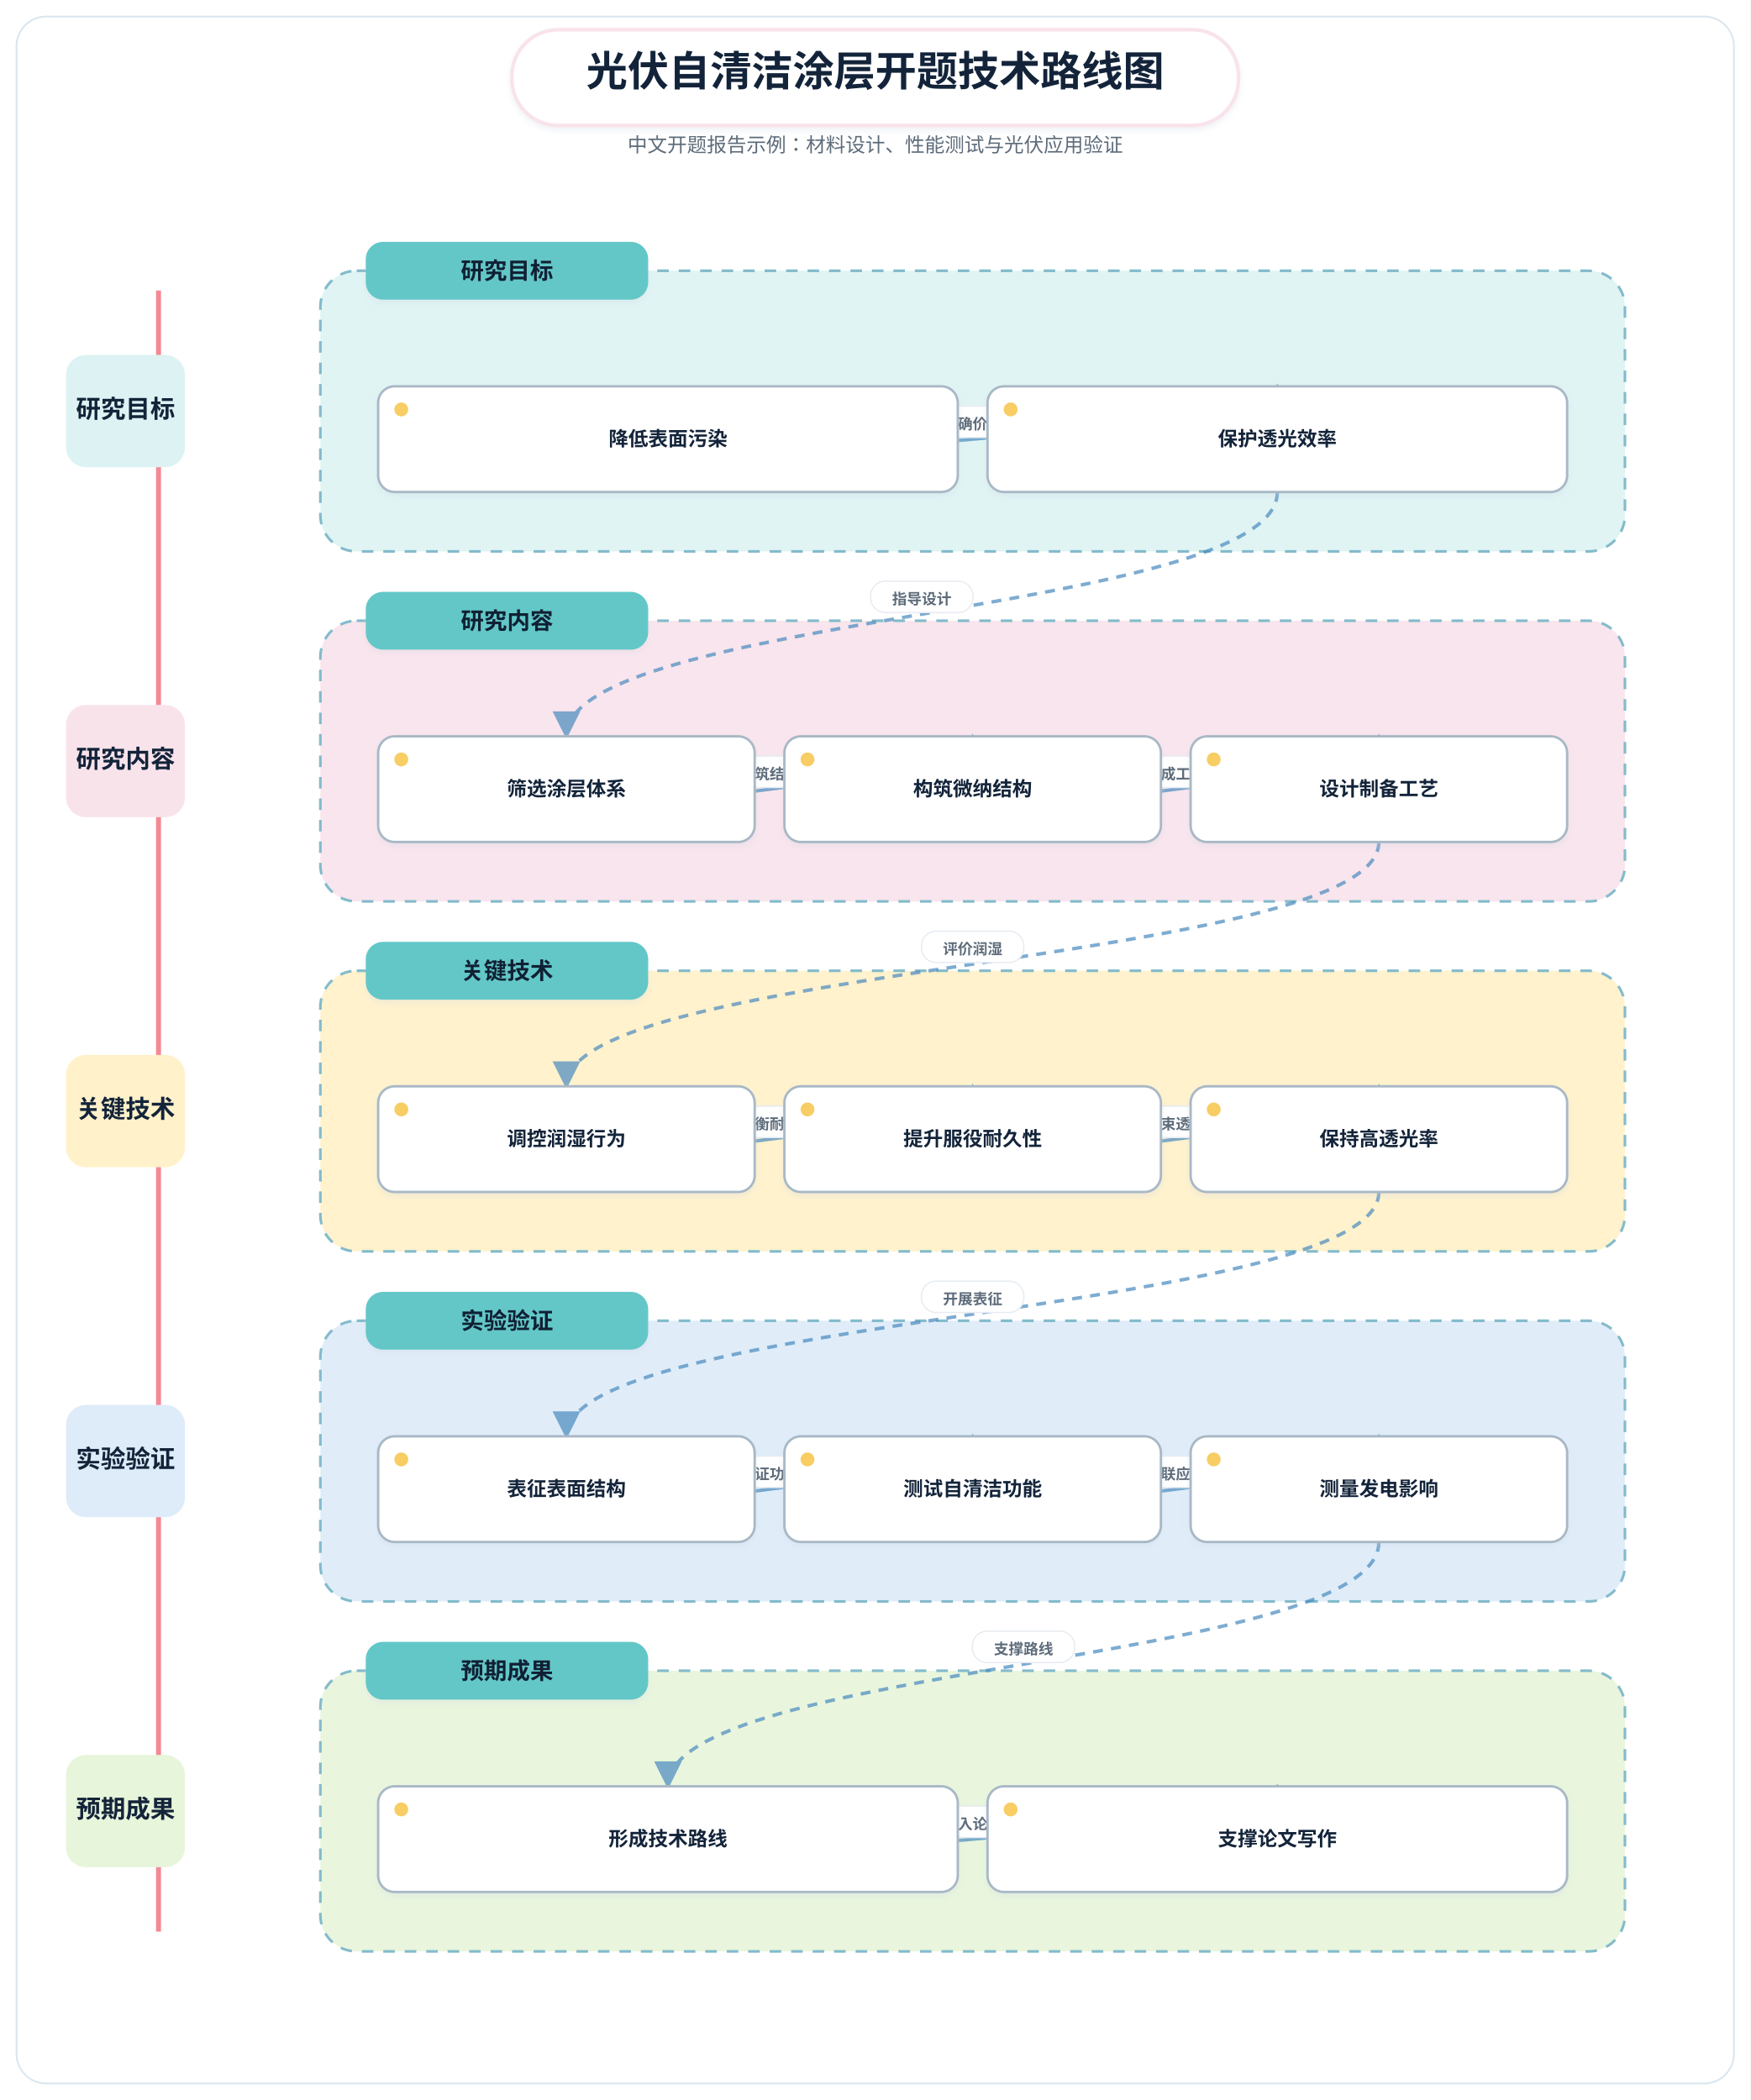
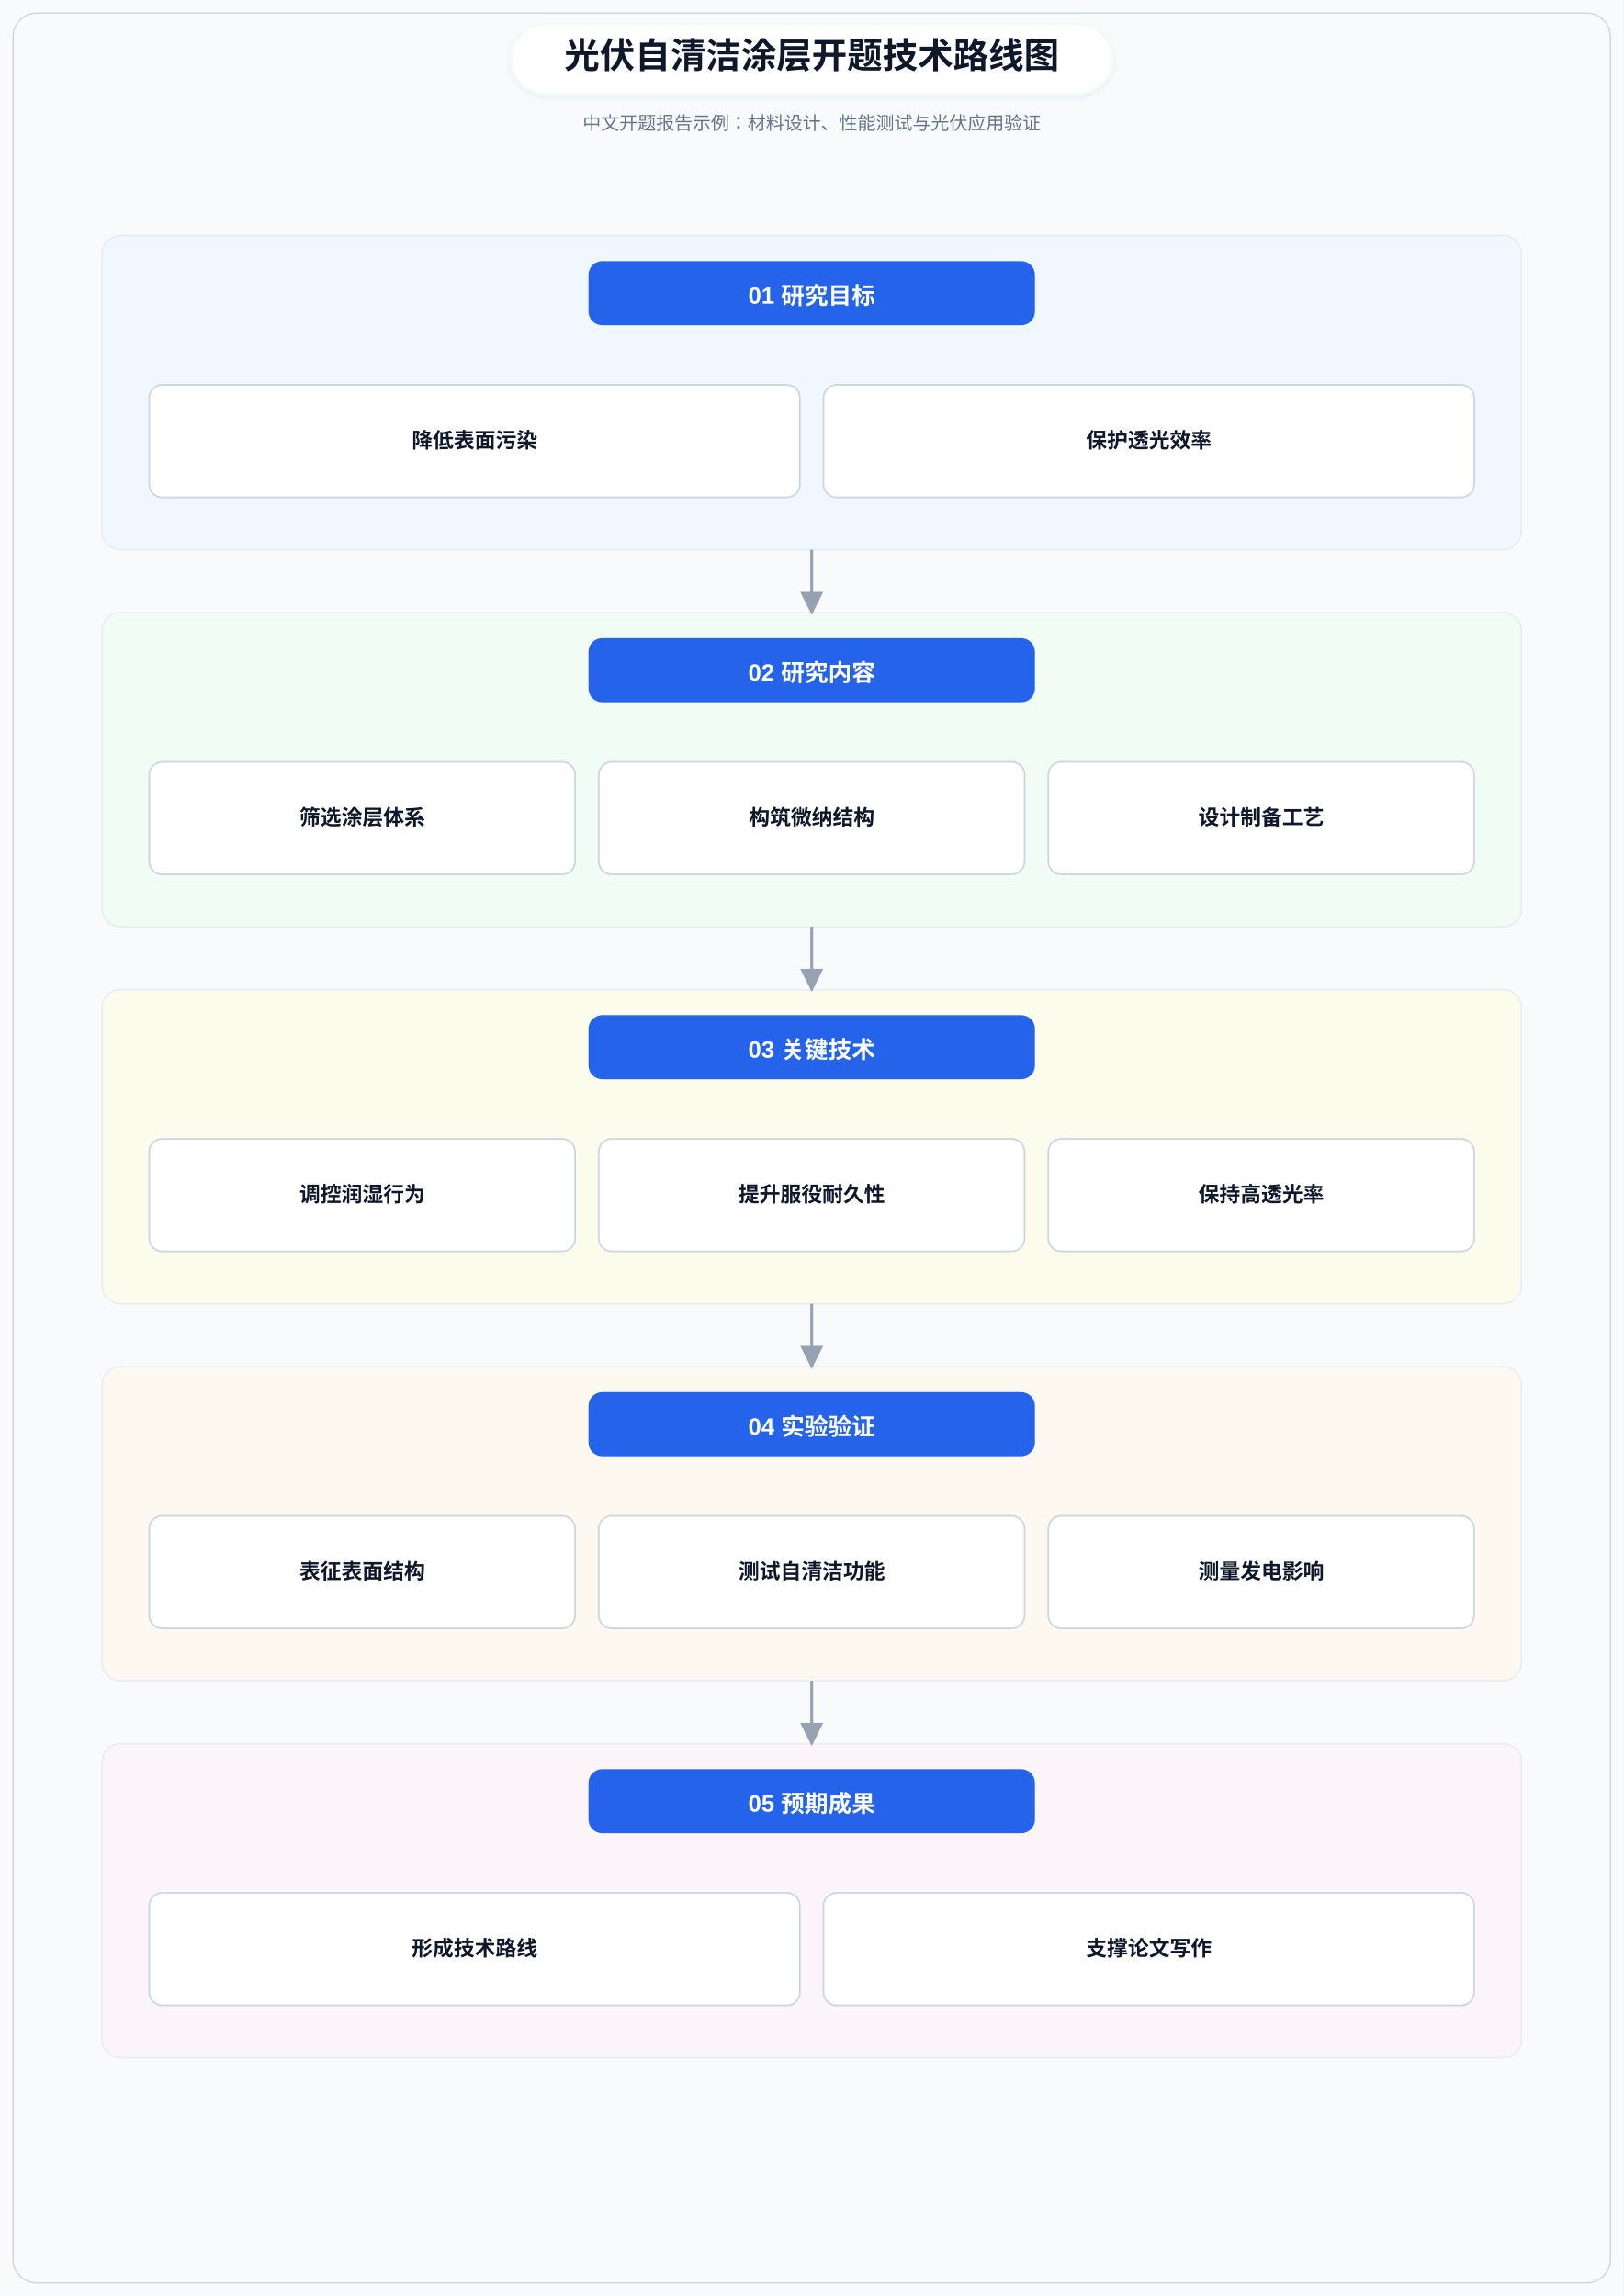
- <svg xmlns="http://www.w3.org/2000/svg" width="1060" height="1272" viewBox="0 0 1060 1272">
+ <svg xmlns="http://www.w3.org/2000/svg" width="1240" height="1754" viewBox="0 0 1240 1754">
  <defs>
    <marker id="arrow" viewBox="0 0 10 10" refX="9" refY="5" markerWidth="8" markerHeight="8" orient="auto-start-reverse">
-       <path d="M 0 0 L 10 5 L 0 10 z" fill="#4C8CBF" />
+       <path d="M 0 0 L 10 5 L 0 10 z" fill="#64748B" />
    </marker>
    <filter id="softShadow" x="-20%" y="-20%" width="140%" height="140%">
      <feDropShadow dx="0" dy="2" stdDeviation="2" flood-color="#CBD5E1" flood-opacity="0.32" />
    </filter>
  </defs>
-   <rect width="100%" height="100%" fill="#FFFFFF" />
-   <rect x="10.0" y="10.0" width="1040.0" height="1252.0" rx="18" fill="none" stroke="#D8E5EE" stroke-width="1.0" />
-   <rect x="310.0" y="18.0" width="440.0" height="58.0" rx="28" fill="#FFFFFF" stroke="#F9E3EB" stroke-width="2.2" filter="url(#softShadow)" />
-   <text x="530.0" y="52.0" text-anchor="middle" font-size="25" font-family="Arial, Helvetica, sans-serif" font-weight="700" fill="#13243A">光伏自清洁涂层开题技术路线图</text>
-   <text x="530.0" y="92.0" text-anchor="middle" font-size="12" font-family="Arial, Helvetica, sans-serif" font-weight="400" fill="#5D6B7A">中文开题报告示例：材料设计、性能测试与光伏应用验证</text>
-   <line x1="96.0" y1="176.0" x2="96.0" y2="1170.0" stroke="#F36F7B" stroke-width="3" opacity="0.82" />
-   <circle cx="96.0" cy="249.0" r="7" fill="#F36F7B" />
-   <rect x="40.0" y="215.0" width="72.0" height="68.0" rx="12" fill="#DDF3F3" stroke="none" stroke-width="1.5" />
-   <text x="76.0" y="253.0" text-anchor="middle" font-size="15" font-family="Arial, Helvetica, sans-serif" font-weight="700" fill="#13243A">研究目标</text>
-   <circle cx="96.0" cy="461.0" r="7" fill="#F36F7B" />
-   <rect x="40.0" y="427.0" width="72.0" height="68.0" rx="12" fill="#F9E3EB" stroke="none" stroke-width="1.5" />
-   <text x="76.0" y="465.0" text-anchor="middle" font-size="15" font-family="Arial, Helvetica, sans-serif" font-weight="700" fill="#13243A">研究内容</text>
-   <circle cx="96.0" cy="673.0" r="7" fill="#F36F7B" />
-   <rect x="40.0" y="639.0" width="72.0" height="68.0" rx="12" fill="#FFF1C9" stroke="none" stroke-width="1.5" />
-   <text x="76.0" y="677.0" text-anchor="middle" font-size="15" font-family="Arial, Helvetica, sans-serif" font-weight="700" fill="#13243A">关键技术</text>
-   <circle cx="96.0" cy="885.0" r="7" fill="#F36F7B" />
-   <rect x="40.0" y="851.0" width="72.0" height="68.0" rx="12" fill="#DDECF8" stroke="none" stroke-width="1.5" />
-   <text x="76.0" y="889.0" text-anchor="middle" font-size="15" font-family="Arial, Helvetica, sans-serif" font-weight="700" fill="#13243A">实验验证</text>
-   <circle cx="96.0" cy="1097.0" r="7" fill="#F36F7B" />
-   <rect x="40.0" y="1063.0" width="72.0" height="68.0" rx="12" fill="#E7F5DA" stroke="none" stroke-width="1.5" />
-   <text x="76.0" y="1101.0" text-anchor="middle" font-size="15" font-family="Arial, Helvetica, sans-serif" font-weight="700" fill="#13243A">预期成果</text>
-   <rect x="194.0" y="164.0" width="790.0" height="170.0" rx="22" fill="#DDF3F3" stroke="#78B5C7" stroke-width="1.6" stroke-dasharray="7 6" opacity="0.92" />
-   <rect x="222.0" y="147.0" width="170.0" height="34.0" rx="10" fill="#64C7C8" stroke="#64C7C8" stroke-width="1.0" filter="url(#softShadow)" />
-   <text x="307.0" y="169.0" text-anchor="middle" font-size="14" font-family="Arial, Helvetica, sans-serif" font-weight="700" fill="#102033">研究目标</text>
-   <rect x="194.0" y="376.0" width="790.0" height="170.0" rx="22" fill="#F9E3EB" stroke="#78B5C7" stroke-width="1.6" stroke-dasharray="7 6" opacity="0.92" />
-   <rect x="222.0" y="359.0" width="170.0" height="34.0" rx="10" fill="#64C7C8" stroke="#64C7C8" stroke-width="1.0" filter="url(#softShadow)" />
-   <text x="307.0" y="381.0" text-anchor="middle" font-size="14" font-family="Arial, Helvetica, sans-serif" font-weight="700" fill="#102033">研究内容</text>
-   <rect x="194.0" y="588.0" width="790.0" height="170.0" rx="22" fill="#FFF1C9" stroke="#78B5C7" stroke-width="1.6" stroke-dasharray="7 6" opacity="0.92" />
-   <rect x="222.0" y="571.0" width="170.0" height="34.0" rx="10" fill="#64C7C8" stroke="#64C7C8" stroke-width="1.0" filter="url(#softShadow)" />
-   <text x="307.0" y="593.0" text-anchor="middle" font-size="14" font-family="Arial, Helvetica, sans-serif" font-weight="700" fill="#102033">关键技术</text>
-   <rect x="194.0" y="800.0" width="790.0" height="170.0" rx="22" fill="#DDECF8" stroke="#78B5C7" stroke-width="1.6" stroke-dasharray="7 6" opacity="0.92" />
-   <rect x="222.0" y="783.0" width="170.0" height="34.0" rx="10" fill="#64C7C8" stroke="#64C7C8" stroke-width="1.0" filter="url(#softShadow)" />
-   <text x="307.0" y="805.0" text-anchor="middle" font-size="14" font-family="Arial, Helvetica, sans-serif" font-weight="700" fill="#102033">实验验证</text>
-   <rect x="194.0" y="1012.0" width="790.0" height="170.0" rx="22" fill="#E7F5DA" stroke="#78B5C7" stroke-width="1.6" stroke-dasharray="7 6" opacity="0.92" />
-   <rect x="222.0" y="995.0" width="170.0" height="34.0" rx="10" fill="#64C7C8" stroke="#64C7C8" stroke-width="1.0" filter="url(#softShadow)" />
-   <text x="307.0" y="1017.0" text-anchor="middle" font-size="14" font-family="Arial, Helvetica, sans-serif" font-weight="700" fill="#102033">预期成果</text>
-   <path d="M 404.5 298.0 C 404.5 266.0, 773.5 266.0, 773.5 234.0" fill="none" stroke="#4C8CBF" stroke-width="2.1" marker-end="url(#arrow)" opacity="0.72" />
-   <rect x="558.0" y="246.0" width="62.0" height="19.0" rx="9" fill="#FFFFFF" stroke="#E7ECF2" stroke-width="0.8" />
-   <text x="589.0" y="260.0" text-anchor="middle" font-size="9" font-family="Arial, Helvetica, sans-serif" font-weight="600" fill="#5D6B7A">明确价值</text>
-   <path d="M 773.5 298.0 C 773.5 372.0, 343.0 372.0, 343.0 446.0" fill="none" stroke="#4C8CBF" stroke-width="2.1" marker-end="url(#arrow)" opacity="0.72" stroke-dasharray="6 5" />
-   <rect x="527.2" y="352.0" width="62.0" height="19.0" rx="9" fill="#FFFFFF" stroke="#E7ECF2" stroke-width="0.8" />
-   <text x="558.2" y="366.0" text-anchor="middle" font-size="9" font-family="Arial, Helvetica, sans-serif" font-weight="600" fill="#5D6B7A">指导设计</text>
-   <path d="M 343.0 510.0 C 343.0 478.0, 589.0 478.0, 589.0 446.0" fill="none" stroke="#4C8CBF" stroke-width="2.1" marker-end="url(#arrow)" opacity="0.72" />
-   <rect x="435.0" y="458.0" width="62.0" height="19.0" rx="9" fill="#FFFFFF" stroke="#E7ECF2" stroke-width="0.8" />
-   <text x="466.0" y="472.0" text-anchor="middle" font-size="9" font-family="Arial, Helvetica, sans-serif" font-weight="600" fill="#5D6B7A">构筑结构</text>
-   <path d="M 589.0 510.0 C 589.0 478.0, 835.0 478.0, 835.0 446.0" fill="none" stroke="#4C8CBF" stroke-width="2.1" marker-end="url(#arrow)" opacity="0.72" />
-   <rect x="681.0" y="458.0" width="62.0" height="19.0" rx="9" fill="#FFFFFF" stroke="#E7ECF2" stroke-width="0.8" />
-   <text x="712.0" y="472.0" text-anchor="middle" font-size="9" font-family="Arial, Helvetica, sans-serif" font-weight="600" fill="#5D6B7A">形成工艺</text>
-   <path d="M 835.0 510.0 C 835.0 584.0, 343.0 584.0, 343.0 658.0" fill="none" stroke="#4C8CBF" stroke-width="2.1" marker-end="url(#arrow)" opacity="0.72" stroke-dasharray="6 5" />
-   <rect x="558.0" y="564.0" width="62.0" height="19.0" rx="9" fill="#FFFFFF" stroke="#E7ECF2" stroke-width="0.8" />
-   <text x="589.0" y="578.0" text-anchor="middle" font-size="9" font-family="Arial, Helvetica, sans-serif" font-weight="600" fill="#5D6B7A">评价润湿</text>
-   <path d="M 343.0 722.0 C 343.0 690.0, 589.0 690.0, 589.0 658.0" fill="none" stroke="#4C8CBF" stroke-width="2.1" marker-end="url(#arrow)" opacity="0.72" />
-   <rect x="435.0" y="670.0" width="62.0" height="19.0" rx="9" fill="#FFFFFF" stroke="#E7ECF2" stroke-width="0.8" />
-   <text x="466.0" y="684.0" text-anchor="middle" font-size="9" font-family="Arial, Helvetica, sans-serif" font-weight="600" fill="#5D6B7A">平衡耐久</text>
-   <path d="M 589.0 722.0 C 589.0 690.0, 835.0 690.0, 835.0 658.0" fill="none" stroke="#4C8CBF" stroke-width="2.1" marker-end="url(#arrow)" opacity="0.72" />
-   <rect x="681.0" y="670.0" width="62.0" height="19.0" rx="9" fill="#FFFFFF" stroke="#E7ECF2" stroke-width="0.8" />
-   <text x="712.0" y="684.0" text-anchor="middle" font-size="9" font-family="Arial, Helvetica, sans-serif" font-weight="600" fill="#5D6B7A">约束透光</text>
-   <path d="M 835.0 722.0 C 835.0 796.0, 343.0 796.0, 343.0 870.0" fill="none" stroke="#4C8CBF" stroke-width="2.1" marker-end="url(#arrow)" opacity="0.72" stroke-dasharray="6 5" />
-   <rect x="558.0" y="776.0" width="62.0" height="19.0" rx="9" fill="#FFFFFF" stroke="#E7ECF2" stroke-width="0.8" />
-   <text x="589.0" y="790.0" text-anchor="middle" font-size="9" font-family="Arial, Helvetica, sans-serif" font-weight="600" fill="#5D6B7A">开展表征</text>
-   <path d="M 343.0 934.0 C 343.0 902.0, 589.0 902.0, 589.0 870.0" fill="none" stroke="#4C8CBF" stroke-width="2.1" marker-end="url(#arrow)" opacity="0.72" />
-   <rect x="435.0" y="882.0" width="62.0" height="19.0" rx="9" fill="#FFFFFF" stroke="#E7ECF2" stroke-width="0.8" />
-   <text x="466.0" y="896.0" text-anchor="middle" font-size="9" font-family="Arial, Helvetica, sans-serif" font-weight="600" fill="#5D6B7A">验证功能</text>
-   <path d="M 589.0 934.0 C 589.0 902.0, 835.0 902.0, 835.0 870.0" fill="none" stroke="#4C8CBF" stroke-width="2.1" marker-end="url(#arrow)" opacity="0.72" />
-   <rect x="681.0" y="882.0" width="62.0" height="19.0" rx="9" fill="#FFFFFF" stroke="#E7ECF2" stroke-width="0.8" />
-   <text x="712.0" y="896.0" text-anchor="middle" font-size="9" font-family="Arial, Helvetica, sans-serif" font-weight="600" fill="#5D6B7A">关联应用</text>
-   <path d="M 835.0 934.0 C 835.0 1008.0, 404.5 1008.0, 404.5 1082.0" fill="none" stroke="#4C8CBF" stroke-width="2.1" marker-end="url(#arrow)" opacity="0.72" stroke-dasharray="6 5" />
-   <rect x="588.8" y="988.0" width="62.0" height="19.0" rx="9" fill="#FFFFFF" stroke="#E7ECF2" stroke-width="0.8" />
-   <text x="619.8" y="1002.0" text-anchor="middle" font-size="9" font-family="Arial, Helvetica, sans-serif" font-weight="600" fill="#5D6B7A">支撑路线</text>
-   <path d="M 404.5 1146.0 C 404.5 1114.0, 773.5 1114.0, 773.5 1082.0" fill="none" stroke="#4C8CBF" stroke-width="2.1" marker-end="url(#arrow)" opacity="0.72" />
-   <rect x="558.0" y="1094.0" width="62.0" height="19.0" rx="9" fill="#FFFFFF" stroke="#E7ECF2" stroke-width="0.8" />
-   <text x="589.0" y="1108.0" text-anchor="middle" font-size="9" font-family="Arial, Helvetica, sans-serif" font-weight="600" fill="#5D6B7A">写入论文</text>
+   <rect width="100%" height="100%" fill="#F8FAFC" />
+   <rect x="10.0" y="10.0" width="1220.0" height="1734.0" rx="18" fill="none" stroke="#CBD5E1" stroke-width="1.0" />
+   <rect x="390.0" y="18.0" width="460.0" height="54.0" rx="28" fill="#FFFFFF" stroke="#F0FDF4" stroke-width="2.2" filter="url(#softShadow)" />
+   <text x="620.0" y="52.0" text-anchor="middle" font-size="27" font-family="Arial, Helvetica, sans-serif" font-weight="700" fill="#0F172A">光伏自清洁涂层开题技术路线图</text>
+   <text x="620.0" y="99.0" text-anchor="middle" font-size="14" font-family="Arial, Helvetica, sans-serif" font-weight="400" fill="#64748B">中文开题报告示例：材料设计、性能测试与光伏应用验证</text>
+   <rect x="78.0" y="180.0" width="1084.0" height="240.0" rx="14" fill="#EFF6FF" stroke="#E2E8F0" stroke-width="1.1" opacity="0.78" />
+   <rect x="450.0" y="200.0" width="340.0" height="48.0" rx="10" fill="#2563EB" stroke="#2563EB" stroke-width="1.0" />
+   <text x="620.0" y="232.0" text-anchor="middle" font-size="18" font-family="Arial, Helvetica, sans-serif" font-weight="700" fill="#FFFFFF">01 研究目标</text>
+   <rect x="78.0" y="468.0" width="1084.0" height="240.0" rx="14" fill="#F0FDF4" stroke="#E2E8F0" stroke-width="1.1" opacity="0.78" />
+   <rect x="450.0" y="488.0" width="340.0" height="48.0" rx="10" fill="#2563EB" stroke="#2563EB" stroke-width="1.0" />
+   <text x="620.0" y="520.0" text-anchor="middle" font-size="18" font-family="Arial, Helvetica, sans-serif" font-weight="700" fill="#FFFFFF">02 研究内容</text>
+   <rect x="78.0" y="756.0" width="1084.0" height="240.0" rx="14" fill="#FEFCE8" stroke="#E2E8F0" stroke-width="1.1" opacity="0.78" />
+   <rect x="450.0" y="776.0" width="340.0" height="48.0" rx="10" fill="#2563EB" stroke="#2563EB" stroke-width="1.0" />
+   <text x="620.0" y="808.0" text-anchor="middle" font-size="18" font-family="Arial, Helvetica, sans-serif" font-weight="700" fill="#FFFFFF">03 关键技术</text>
+   <rect x="78.0" y="1044.0" width="1084.0" height="240.0" rx="14" fill="#FFF7ED" stroke="#E2E8F0" stroke-width="1.1" opacity="0.78" />
+   <rect x="450.0" y="1064.0" width="340.0" height="48.0" rx="10" fill="#2563EB" stroke="#2563EB" stroke-width="1.0" />
+   <text x="620.0" y="1096.0" text-anchor="middle" font-size="18" font-family="Arial, Helvetica, sans-serif" font-weight="700" fill="#FFFFFF">04 实验验证</text>
+   <rect x="78.0" y="1332.0" width="1084.0" height="240.0" rx="14" fill="#FDF2F8" stroke="#E2E8F0" stroke-width="1.1" opacity="0.78" />
+   <rect x="450.0" y="1352.0" width="340.0" height="48.0" rx="10" fill="#2563EB" stroke="#2563EB" stroke-width="1.0" />
+   <text x="620.0" y="1384.0" text-anchor="middle" font-size="18" font-family="Arial, Helvetica, sans-serif" font-weight="700" fill="#FFFFFF">05 预期成果</text>
+   <line x1="620.0" y1="420.0" x2="620.0" y2="468.0" stroke="#64748B" stroke-width="2.2" marker-end="url(#arrow)" opacity="0.66" />
+   <line x1="620.0" y1="708.0" x2="620.0" y2="756.0" stroke="#64748B" stroke-width="2.2" marker-end="url(#arrow)" opacity="0.66" />
+   <line x1="620.0" y1="996.0" x2="620.0" y2="1044.0" stroke="#64748B" stroke-width="2.2" marker-end="url(#arrow)" opacity="0.66" />
+   <line x1="620.0" y1="1284.0" x2="620.0" y2="1332.0" stroke="#64748B" stroke-width="2.2" marker-end="url(#arrow)" opacity="0.66" />
  <g class="node" data-node="objective_problem" style="cursor:pointer">
-     <rect x="229.0" y="234.0" width="351.0" height="64.0" rx="10" fill="#FFFFFF" stroke="#A8B8C5" stroke-width="1.45" filter="url(#softShadow)" />
-     <circle cx="243.0" cy="248.0" r="4.2" fill="#F6C54B" opacity="0.86" />
-     <text x="404.5" y="270.0" text-anchor="middle" font-size="12" font-family="Arial, Helvetica, sans-serif" font-weight="600" fill="#13243A">降低表面污染</text>
+     <rect x="114.0" y="294.0" width="497.0" height="86.0" rx="10" fill="#FFFFFF" stroke="#CBD5E1" stroke-width="1.25" />
+     <text x="362.5" y="342.0" text-anchor="middle" font-size="16" font-family="Arial, Helvetica, sans-serif" font-weight="600" fill="#0F172A">降低表面污染</text>
  </g>
  <g class="node" data-node="objective_value" style="cursor:pointer">
-     <rect x="598.0" y="234.0" width="351.0" height="64.0" rx="10" fill="#FFFFFF" stroke="#A8B8C5" stroke-width="1.45" filter="url(#softShadow)" />
-     <circle cx="612.0" cy="248.0" r="4.2" fill="#F6C54B" opacity="0.86" />
-     <text x="773.5" y="270.0" text-anchor="middle" font-size="12" font-family="Arial, Helvetica, sans-serif" font-weight="600" fill="#13243A">保护透光效率</text>
+     <rect x="629.0" y="294.0" width="497.0" height="86.0" rx="10" fill="#FFFFFF" stroke="#CBD5E1" stroke-width="1.25" />
+     <text x="877.5" y="342.0" text-anchor="middle" font-size="16" font-family="Arial, Helvetica, sans-serif" font-weight="600" fill="#0F172A">保护透光效率</text>
  </g>
  <g class="node" data-node="content_material" style="cursor:pointer">
-     <rect x="229.0" y="446.0" width="228.0" height="64.0" rx="10" fill="#FFFFFF" stroke="#A8B8C5" stroke-width="1.45" filter="url(#softShadow)" />
-     <circle cx="243.0" cy="460.0" r="4.2" fill="#F6C54B" opacity="0.86" />
-     <text x="343.0" y="482.0" text-anchor="middle" font-size="12" font-family="Arial, Helvetica, sans-serif" font-weight="600" fill="#13243A">筛选涂层体系</text>
+     <rect x="114.0" y="582.0" width="325.3" height="86.0" rx="10" fill="#FFFFFF" stroke="#CBD5E1" stroke-width="1.25" />
+     <text x="276.7" y="630.0" text-anchor="middle" font-size="16" font-family="Arial, Helvetica, sans-serif" font-weight="600" fill="#0F172A">筛选涂层体系</text>
  </g>
  <g class="node" data-node="content_texture" style="cursor:pointer">
-     <rect x="475.0" y="446.0" width="228.0" height="64.0" rx="10" fill="#FFFFFF" stroke="#A8B8C5" stroke-width="1.45" filter="url(#softShadow)" />
-     <circle cx="489.0" cy="460.0" r="4.2" fill="#F6C54B" opacity="0.86" />
-     <text x="589.0" y="482.0" text-anchor="middle" font-size="12" font-family="Arial, Helvetica, sans-serif" font-weight="600" fill="#13243A">构筑微纳结构</text>
+     <rect x="457.3" y="582.0" width="325.3" height="86.0" rx="10" fill="#FFFFFF" stroke="#CBD5E1" stroke-width="1.25" />
+     <text x="620.0" y="630.0" text-anchor="middle" font-size="16" font-family="Arial, Helvetica, sans-serif" font-weight="600" fill="#0F172A">构筑微纳结构</text>
  </g>
  <g class="node" data-node="content_process" style="cursor:pointer">
-     <rect x="721.0" y="446.0" width="228.0" height="64.0" rx="10" fill="#FFFFFF" stroke="#A8B8C5" stroke-width="1.45" filter="url(#softShadow)" />
-     <circle cx="735.0" cy="460.0" r="4.2" fill="#F6C54B" opacity="0.86" />
-     <text x="835.0" y="482.0" text-anchor="middle" font-size="12" font-family="Arial, Helvetica, sans-serif" font-weight="600" fill="#13243A">设计制备工艺</text>
+     <rect x="800.7" y="582.0" width="325.3" height="86.0" rx="10" fill="#FFFFFF" stroke="#CBD5E1" stroke-width="1.25" />
+     <text x="963.3" y="630.0" text-anchor="middle" font-size="16" font-family="Arial, Helvetica, sans-serif" font-weight="600" fill="#0F172A">设计制备工艺</text>
  </g>
  <g class="node" data-node="technology_wetting" style="cursor:pointer">
-     <rect x="229.0" y="658.0" width="228.0" height="64.0" rx="10" fill="#FFFFFF" stroke="#A8B8C5" stroke-width="1.45" filter="url(#softShadow)" />
-     <circle cx="243.0" cy="672.0" r="4.2" fill="#F6C54B" opacity="0.86" />
-     <text x="343.0" y="694.0" text-anchor="middle" font-size="12" font-family="Arial, Helvetica, sans-serif" font-weight="600" fill="#13243A">调控润湿行为</text>
+     <rect x="114.0" y="870.0" width="325.3" height="86.0" rx="10" fill="#FFFFFF" stroke="#CBD5E1" stroke-width="1.25" />
+     <text x="276.7" y="918.0" text-anchor="middle" font-size="16" font-family="Arial, Helvetica, sans-serif" font-weight="600" fill="#0F172A">调控润湿行为</text>
  </g>
  <g class="node" data-node="technology_durability" style="cursor:pointer">
-     <rect x="475.0" y="658.0" width="228.0" height="64.0" rx="10" fill="#FFFFFF" stroke="#A8B8C5" stroke-width="1.45" filter="url(#softShadow)" />
-     <circle cx="489.0" cy="672.0" r="4.2" fill="#F6C54B" opacity="0.86" />
-     <text x="589.0" y="694.0" text-anchor="middle" font-size="12" font-family="Arial, Helvetica, sans-serif" font-weight="600" fill="#13243A">提升服役耐久性</text>
+     <rect x="457.3" y="870.0" width="325.3" height="86.0" rx="10" fill="#FFFFFF" stroke="#CBD5E1" stroke-width="1.25" />
+     <text x="620.0" y="918.0" text-anchor="middle" font-size="16" font-family="Arial, Helvetica, sans-serif" font-weight="600" fill="#0F172A">提升服役耐久性</text>
  </g>
  <g class="node" data-node="technology_transparency" style="cursor:pointer">
-     <rect x="721.0" y="658.0" width="228.0" height="64.0" rx="10" fill="#FFFFFF" stroke="#A8B8C5" stroke-width="1.45" filter="url(#softShadow)" />
-     <circle cx="735.0" cy="672.0" r="4.2" fill="#F6C54B" opacity="0.86" />
-     <text x="835.0" y="694.0" text-anchor="middle" font-size="12" font-family="Arial, Helvetica, sans-serif" font-weight="600" fill="#13243A">保持高透光率</text>
+     <rect x="800.7" y="870.0" width="325.3" height="86.0" rx="10" fill="#FFFFFF" stroke="#CBD5E1" stroke-width="1.25" />
+     <text x="963.3" y="918.0" text-anchor="middle" font-size="16" font-family="Arial, Helvetica, sans-serif" font-weight="600" fill="#0F172A">保持高透光率</text>
  </g>
  <g class="node" data-node="validation_surface" style="cursor:pointer">
-     <rect x="229.0" y="870.0" width="228.0" height="64.0" rx="10" fill="#FFFFFF" stroke="#A8B8C5" stroke-width="1.45" filter="url(#softShadow)" />
-     <circle cx="243.0" cy="884.0" r="4.2" fill="#F6C54B" opacity="0.86" />
-     <text x="343.0" y="906.0" text-anchor="middle" font-size="12" font-family="Arial, Helvetica, sans-serif" font-weight="600" fill="#13243A">表征表面结构</text>
+     <rect x="114.0" y="1158.0" width="325.3" height="86.0" rx="10" fill="#FFFFFF" stroke="#CBD5E1" stroke-width="1.25" />
+     <text x="276.7" y="1206.0" text-anchor="middle" font-size="16" font-family="Arial, Helvetica, sans-serif" font-weight="600" fill="#0F172A">表征表面结构</text>
  </g>
  <g class="node" data-node="validation_cleaning" style="cursor:pointer">
-     <rect x="475.0" y="870.0" width="228.0" height="64.0" rx="10" fill="#FFFFFF" stroke="#A8B8C5" stroke-width="1.45" filter="url(#softShadow)" />
-     <circle cx="489.0" cy="884.0" r="4.2" fill="#F6C54B" opacity="0.86" />
-     <text x="589.0" y="906.0" text-anchor="middle" font-size="12" font-family="Arial, Helvetica, sans-serif" font-weight="600" fill="#13243A">测试自清洁功能</text>
+     <rect x="457.3" y="1158.0" width="325.3" height="86.0" rx="10" fill="#FFFFFF" stroke="#CBD5E1" stroke-width="1.25" />
+     <text x="620.0" y="1206.0" text-anchor="middle" font-size="16" font-family="Arial, Helvetica, sans-serif" font-weight="600" fill="#0F172A">测试自清洁功能</text>
  </g>
  <g class="node" data-node="validation_power" style="cursor:pointer">
-     <rect x="721.0" y="870.0" width="228.0" height="64.0" rx="10" fill="#FFFFFF" stroke="#A8B8C5" stroke-width="1.45" filter="url(#softShadow)" />
-     <circle cx="735.0" cy="884.0" r="4.2" fill="#F6C54B" opacity="0.86" />
-     <text x="835.0" y="906.0" text-anchor="middle" font-size="12" font-family="Arial, Helvetica, sans-serif" font-weight="600" fill="#13243A">测量发电影响</text>
+     <rect x="800.7" y="1158.0" width="325.3" height="86.0" rx="10" fill="#FFFFFF" stroke="#CBD5E1" stroke-width="1.25" />
+     <text x="963.3" y="1206.0" text-anchor="middle" font-size="16" font-family="Arial, Helvetica, sans-serif" font-weight="600" fill="#0F172A">测量发电影响</text>
  </g>
  <g class="node" data-node="outcome_route" style="cursor:pointer">
-     <rect x="229.0" y="1082.0" width="351.0" height="64.0" rx="10" fill="#FFFFFF" stroke="#A8B8C5" stroke-width="1.45" filter="url(#softShadow)" />
-     <circle cx="243.0" cy="1096.0" r="4.2" fill="#F6C54B" opacity="0.86" />
-     <text x="404.5" y="1118.0" text-anchor="middle" font-size="12" font-family="Arial, Helvetica, sans-serif" font-weight="600" fill="#13243A">形成技术路线</text>
+     <rect x="114.0" y="1446.0" width="497.0" height="86.0" rx="10" fill="#FFFFFF" stroke="#CBD5E1" stroke-width="1.25" />
+     <text x="362.5" y="1494.0" text-anchor="middle" font-size="16" font-family="Arial, Helvetica, sans-serif" font-weight="600" fill="#0F172A">形成技术路线</text>
  </g>
  <g class="node" data-node="outcome_thesis" style="cursor:pointer">
-     <rect x="598.0" y="1082.0" width="351.0" height="64.0" rx="10" fill="#FFFFFF" stroke="#A8B8C5" stroke-width="1.45" filter="url(#softShadow)" />
-     <circle cx="612.0" cy="1096.0" r="4.2" fill="#F6C54B" opacity="0.86" />
-     <text x="773.5" y="1118.0" text-anchor="middle" font-size="12" font-family="Arial, Helvetica, sans-serif" font-weight="600" fill="#13243A">支撑论文写作</text>
+     <rect x="629.0" y="1446.0" width="497.0" height="86.0" rx="10" fill="#FFFFFF" stroke="#CBD5E1" stroke-width="1.25" />
+     <text x="877.5" y="1494.0" text-anchor="middle" font-size="16" font-family="Arial, Helvetica, sans-serif" font-weight="600" fill="#0F172A">支撑论文写作</text>
  </g>
</svg>
